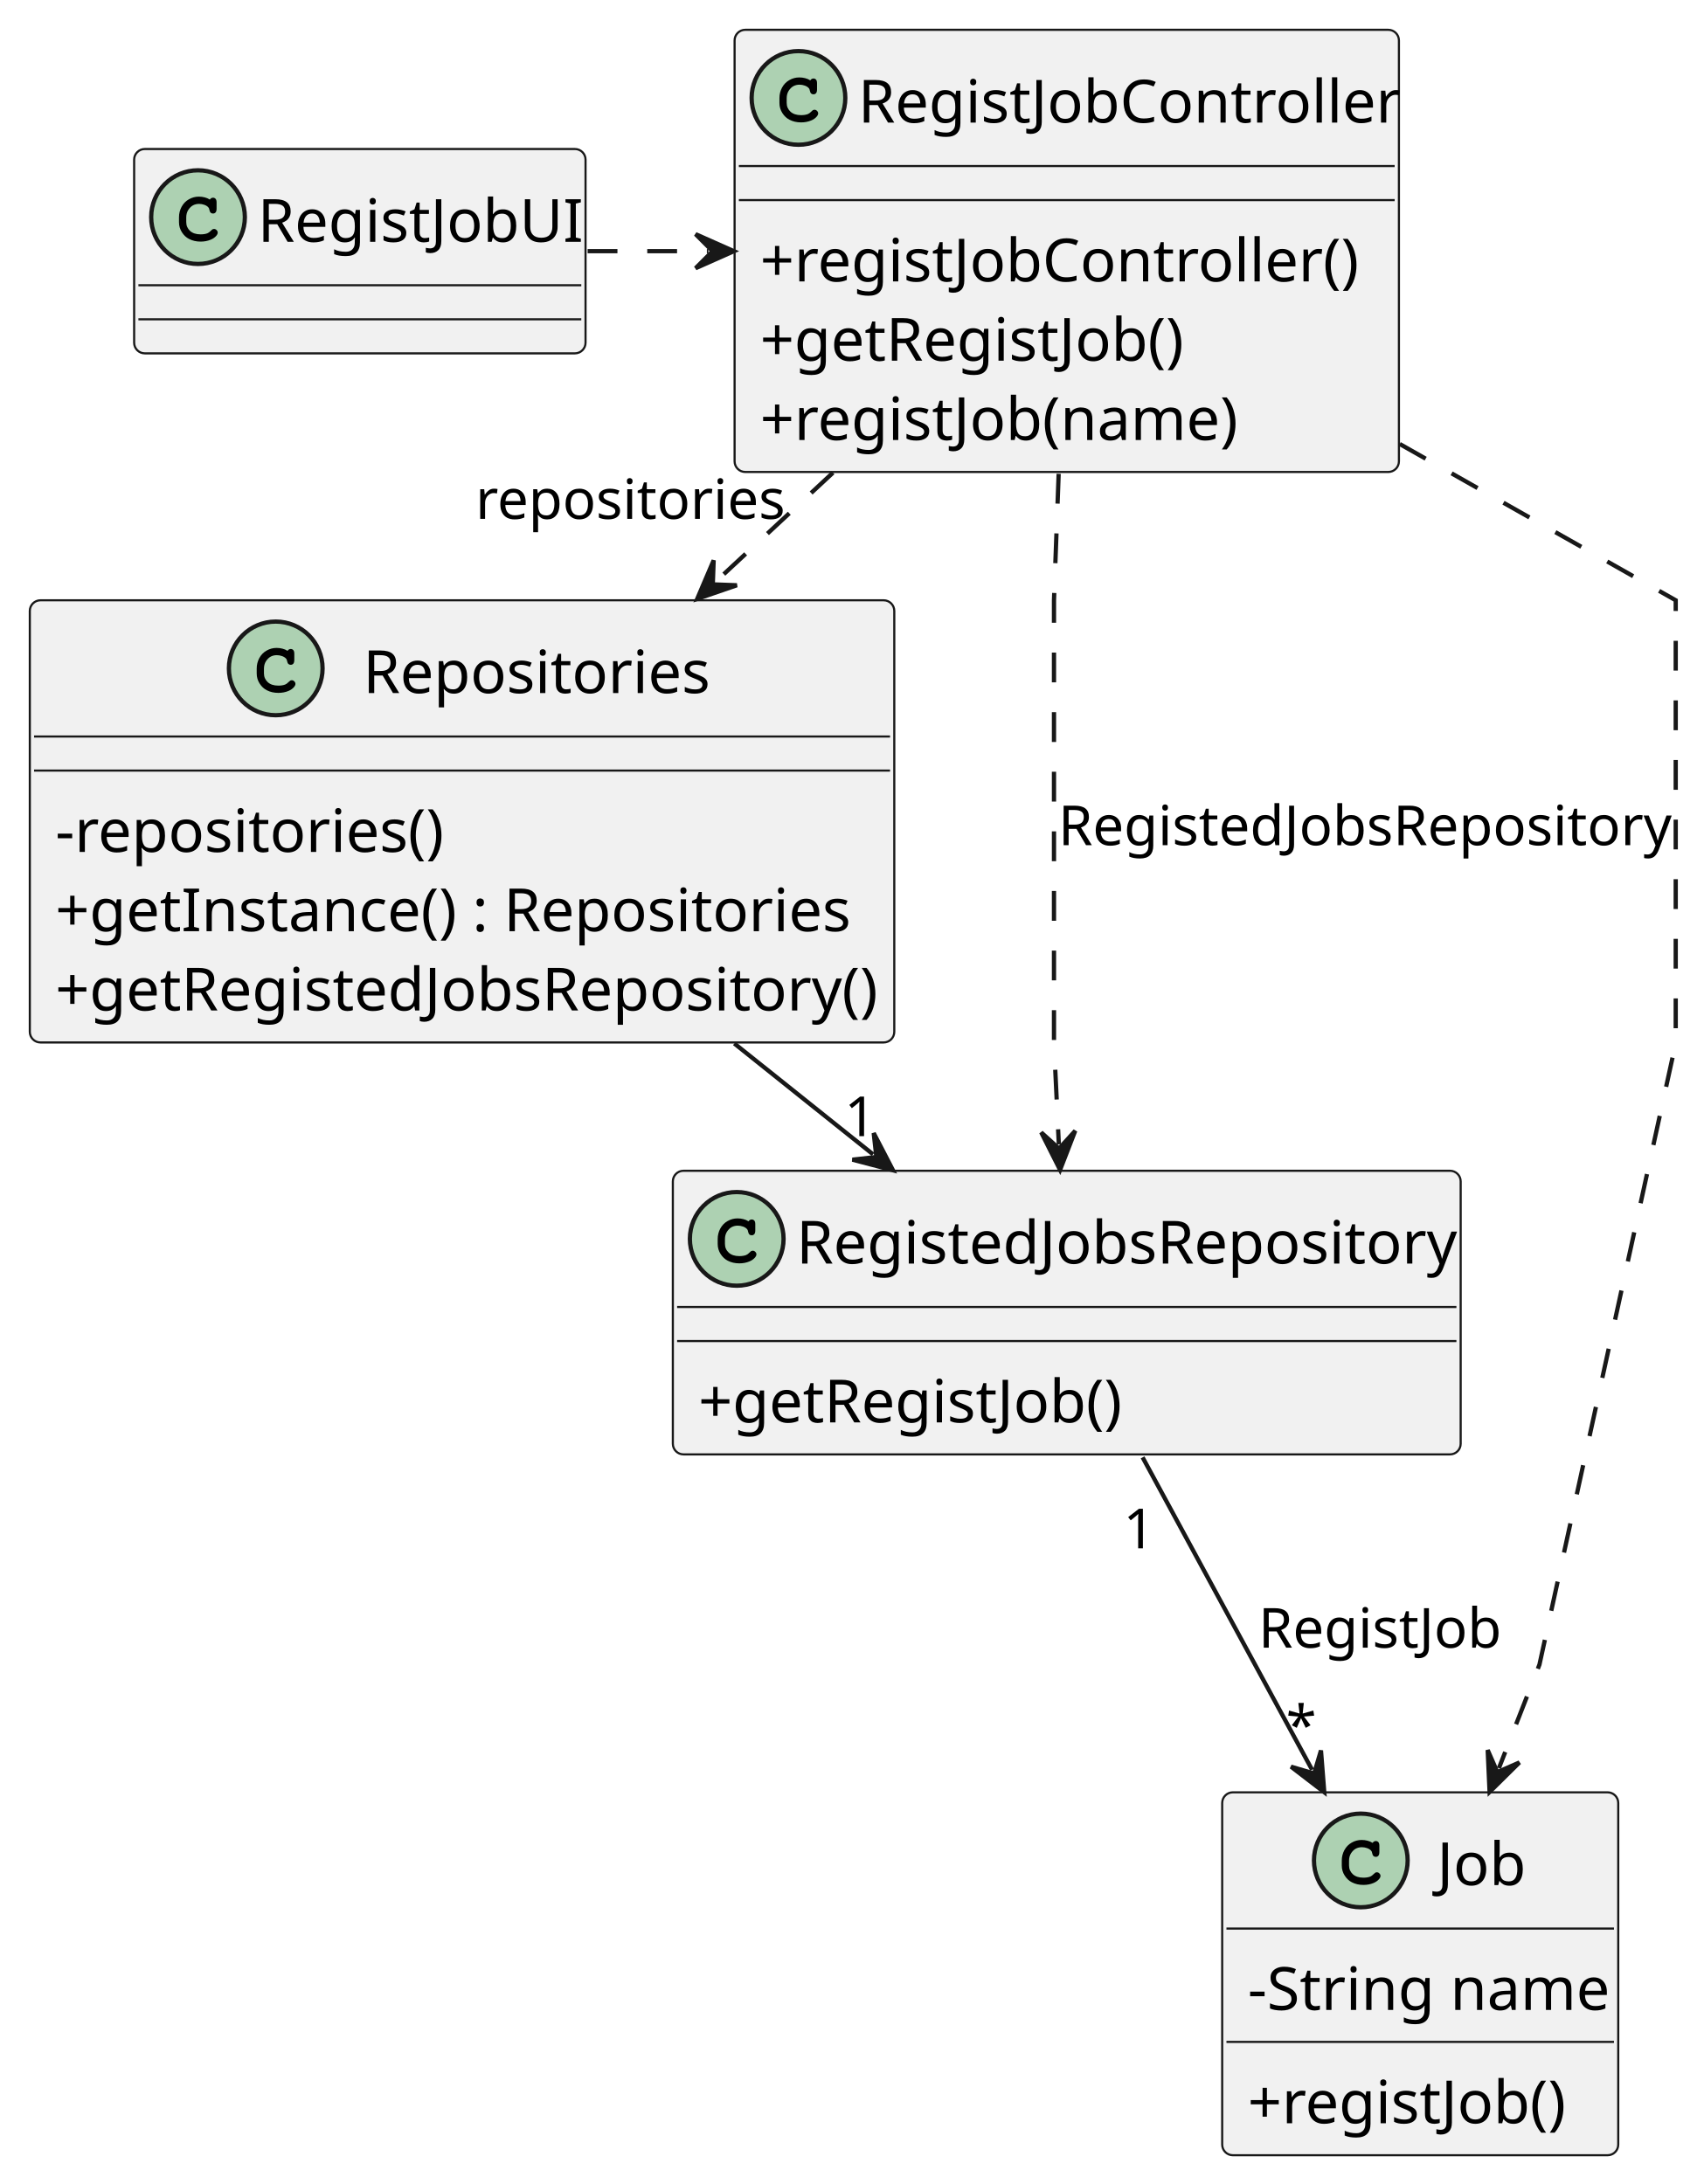
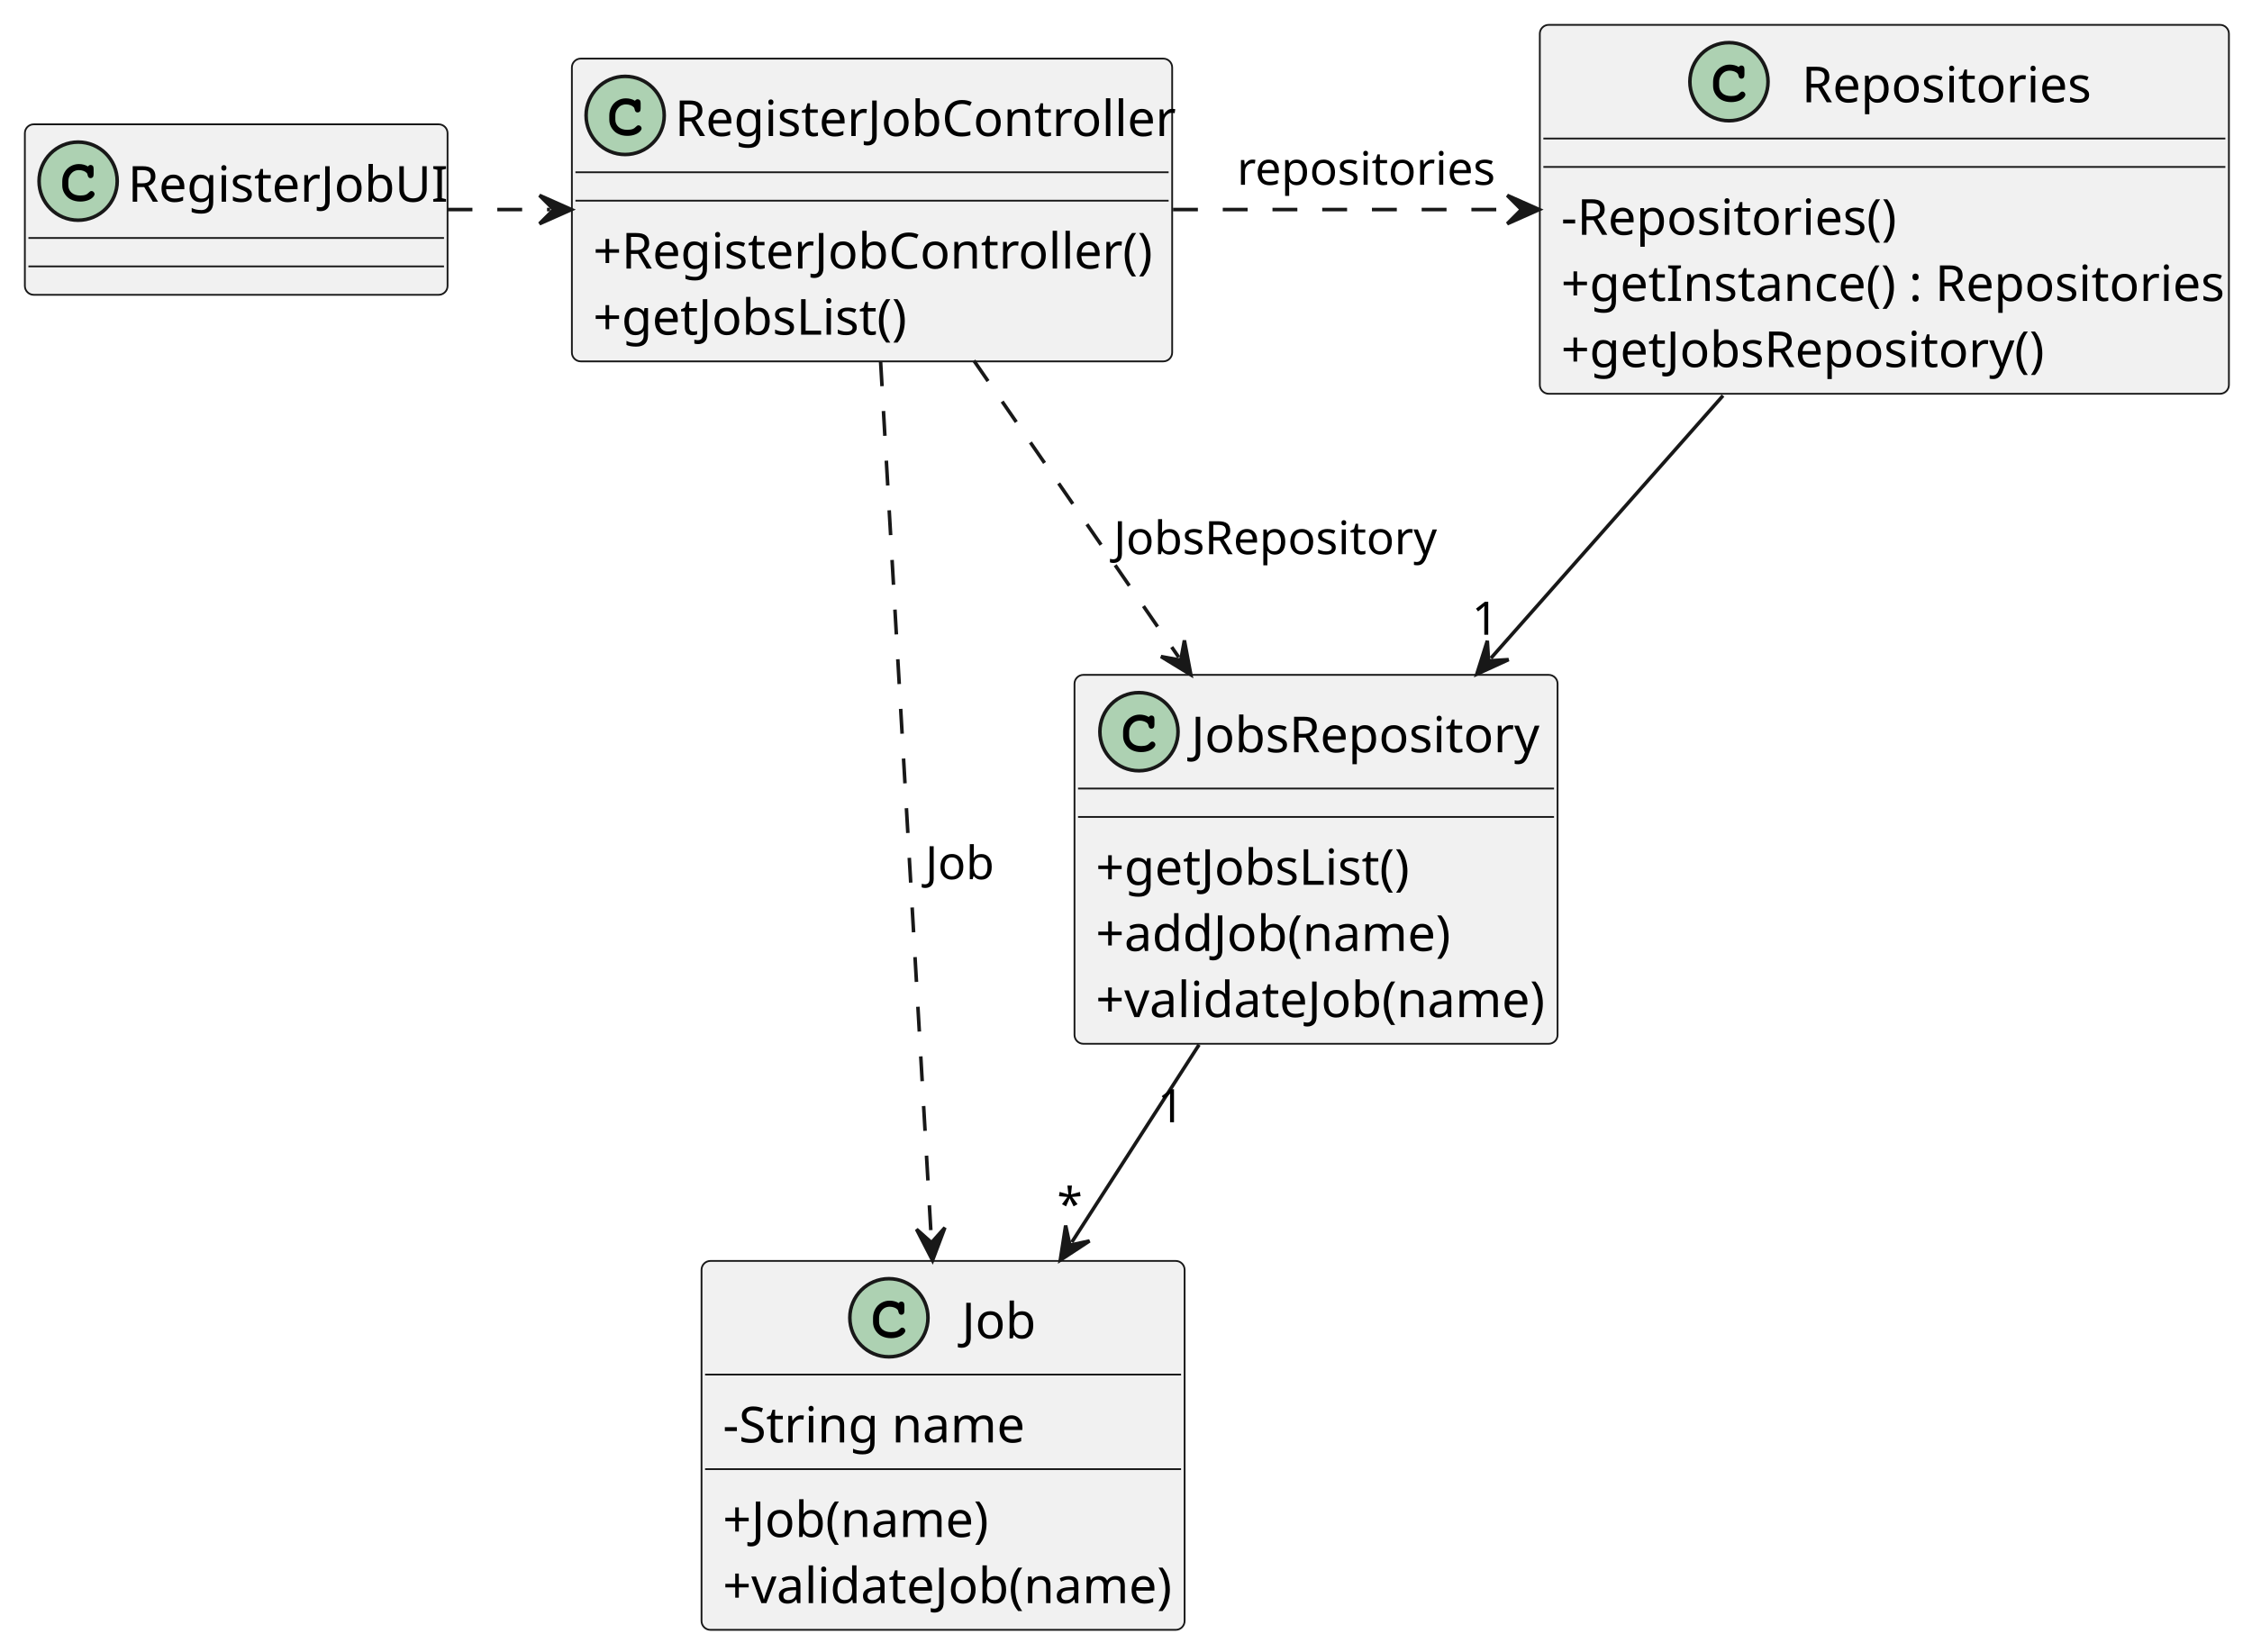
- <svg xmlns="http://www.w3.org/2000/svg" contentStyleType="text/css" height="513px" preserveAspectRatio="none" style="width:400px;height:513px;background:#FFFFFF;" version="1.1" viewBox="0 0 400 513" width="400px" zoomAndPan="magnify">
+ <svg xmlns="http://www.w3.org/2000/svg" contentStyleType="text/css" height="465px" preserveAspectRatio="none" style="width:634px;height:465px;background:#FFFFFF;" version="1.1" viewBox="0 0 634 465" width="634px" zoomAndPan="magnify">
  <defs />
  <g>
+     <g id="elem_RegisterJobUI">
+       <rect codeLine="7" fill="#F1F1F1" height="48" id="RegisterJobUI" rx="2.5" ry="2.5" style="stroke:#181818;stroke-width:0.5;" width="119" x="7" y="35" />
+       <ellipse cx="22" cy="51" fill="#ADD1B2" rx="11" ry="11" style="stroke:#181818;stroke-width:1.0;" />
+       <path d="M24.766,46.875 Q24.922,46.656 25.109,46.547 Q25.297,46.438 25.516,46.438 Q25.891,46.438 26.125,46.703 Q26.359,46.953 26.359,47.562 L26.359,49.016 Q26.359,49.625 26.125,49.891 Q25.891,50.156 25.516,50.156 Q25.172,50.156 24.969,49.953 Q24.766,49.766 24.656,49.25 Q24.609,48.891 24.422,48.703 Q24.094,48.328 23.484,48.109 Q22.875,47.891 22.25,47.891 Q21.484,47.891 20.844,48.219 Q20.219,48.547 19.719,49.297 Q19.234,50.047 19.234,51.078 L19.234,52.172 Q19.234,53.406 20.125,54.234 Q21.016,55.047 22.609,55.047 Q23.547,55.047 24.203,54.797 Q24.594,54.641 25.016,54.203 Q25.281,53.938 25.422,53.859 Q25.578,53.781 25.781,53.781 Q26.109,53.781 26.359,54.047 Q26.625,54.297 26.625,54.641 Q26.625,54.984 26.281,55.391 Q25.781,55.969 24.984,56.297 Q23.906,56.75 22.609,56.75 Q21.094,56.75 19.891,56.125 Q18.906,55.625 18.219,54.562 Q17.531,53.484 17.531,52.203 L17.531,51.047 Q17.531,49.719 18.141,48.578 Q18.766,47.422 19.859,46.812 Q20.953,46.188 22.188,46.188 Q22.922,46.188 23.562,46.359 Q24.219,46.516 24.766,46.875 Z " fill="#000000" />
+       <text fill="#000000" font-family="sans-serif" font-size="14" lengthAdjust="spacing" textLength="87" x="36" y="56.797">RegisterJobUI</text>
+       <line style="stroke:#181818;stroke-width:0.5;" x1="8" x2="125" y1="67" y2="67" />
+       <line style="stroke:#181818;stroke-width:0.5;" x1="8" x2="125" y1="75" y2="75" />
+     </g>
+     <g id="elem_RegisterJobController">
+       <rect codeLine="10" fill="#F1F1F1" height="85.242" id="RegisterJobController" rx="2.5" ry="2.5" style="stroke:#181818;stroke-width:0.5;" width="169" x="161" y="16.5" />
+       <ellipse cx="176" cy="32.5" fill="#ADD1B2" rx="11" ry="11" style="stroke:#181818;stroke-width:1.0;" />
+       <path d="M178.766,28.375 Q178.922,28.156 179.109,28.047 Q179.297,27.938 179.516,27.938 Q179.891,27.938 180.125,28.203 Q180.359,28.453 180.359,29.062 L180.359,30.516 Q180.359,31.125 180.125,31.391 Q179.891,31.656 179.516,31.656 Q179.172,31.656 178.969,31.453 Q178.766,31.266 178.656,30.75 Q178.609,30.391 178.422,30.203 Q178.094,29.828 177.484,29.609 Q176.875,29.391 176.25,29.391 Q175.484,29.391 174.844,29.719 Q174.219,30.047 173.719,30.797 Q173.234,31.547 173.234,32.578 L173.234,33.672 Q173.234,34.906 174.125,35.734 Q175.016,36.547 176.609,36.547 Q177.547,36.547 178.203,36.297 Q178.594,36.141 179.016,35.703 Q179.281,35.438 179.422,35.359 Q179.578,35.281 179.781,35.281 Q180.109,35.281 180.359,35.547 Q180.625,35.797 180.625,36.141 Q180.625,36.484 180.281,36.891 Q179.781,37.469 178.984,37.797 Q177.906,38.25 176.609,38.25 Q175.094,38.25 173.891,37.625 Q172.906,37.125 172.219,36.062 Q171.531,34.984 171.531,33.703 L171.531,32.547 Q171.531,31.219 172.141,30.078 Q172.766,28.922 173.859,28.312 Q174.953,27.688 176.188,27.688 Q176.922,27.688 177.562,27.859 Q178.219,28.016 178.766,28.375 Z " fill="#000000" />
+       <text fill="#000000" font-family="sans-serif" font-size="14" lengthAdjust="spacing" textLength="137" x="190" y="38.297">RegisterJobController</text>
+       <line style="stroke:#181818;stroke-width:0.5;" x1="162" x2="329" y1="48.5" y2="48.5" />
+       <line style="stroke:#181818;stroke-width:0.5;" x1="162" x2="329" y1="56.5" y2="56.5" />
+       <text fill="#000000" font-family="sans-serif" font-size="14" lengthAdjust="spacing" textLength="155" x="167" y="75.607">+RegisterJobController()</text>
+       <text fill="#000000" font-family="sans-serif" font-size="14" lengthAdjust="spacing" textLength="89" x="167" y="94.228">+getJobsList()</text>
+     </g>
    <g id="elem_Job">
-       <rect codeLine="6" fill="#F1F1F1" height="85.242" id="Job" rx="2.5" ry="2.5" style="stroke:#181818;stroke-width:0.5;" width="93" x="287" y="421" />
-       <ellipse cx="319.55" cy="437" fill="#ADD1B2" rx="11" ry="11" style="stroke:#181818;stroke-width:1.0;" />
-       <path d="M322.316,432.875 Q322.472,432.656 322.659,432.547 Q322.847,432.438 323.066,432.438 Q323.441,432.438 323.675,432.703 Q323.909,432.953 323.909,433.562 L323.909,435.016 Q323.909,435.625 323.675,435.891 Q323.441,436.156 323.066,436.156 Q322.722,436.156 322.519,435.953 Q322.316,435.766 322.206,435.25 Q322.159,434.891 321.972,434.703 Q321.644,434.328 321.034,434.109 Q320.425,433.891 319.8,433.891 Q319.034,433.891 318.394,434.219 Q317.769,434.547 317.269,435.297 Q316.784,436.047 316.784,437.078 L316.784,438.172 Q316.784,439.406 317.675,440.234 Q318.566,441.047 320.159,441.047 Q321.097,441.047 321.753,440.797 Q322.144,440.641 322.566,440.203 Q322.831,439.938 322.972,439.859 Q323.128,439.781 323.331,439.781 Q323.659,439.781 323.909,440.047 Q324.175,440.297 324.175,440.641 Q324.175,440.984 323.831,441.391 Q323.331,441.969 322.534,442.297 Q321.456,442.75 320.159,442.75 Q318.644,442.75 317.441,442.125 Q316.456,441.625 315.769,440.562 Q315.081,439.484 315.081,438.203 L315.081,437.047 Q315.081,435.719 315.691,434.578 Q316.316,433.422 317.409,432.812 Q318.503,432.188 319.738,432.188 Q320.472,432.188 321.113,432.359 Q321.769,432.516 322.316,432.875 Z " fill="#000000" />
-       <text fill="#000000" font-family="sans-serif" font-size="14" lengthAdjust="spacing" textLength="22" x="337.45" y="442.797">Job</text>
-       <line style="stroke:#181818;stroke-width:0.5;" x1="288" x2="379" y1="453" y2="453" />
-       <text fill="#000000" font-family="sans-serif" font-size="14" lengthAdjust="spacing" textLength="81" x="293" y="472.107">-String name</text>
-       <line style="stroke:#181818;stroke-width:0.5;" x1="288" x2="379" y1="479.621" y2="479.621" />
-       <text fill="#000000" font-family="sans-serif" font-size="14" lengthAdjust="spacing" textLength="75" x="293" y="498.728">+registJob()</text>
+       <rect codeLine="15" fill="#F1F1F1" height="103.863" id="Job" rx="2.5" ry="2.5" style="stroke:#181818;stroke-width:0.5;" width="136" x="197.5" y="355" />
+       <ellipse cx="250.25" cy="371" fill="#ADD1B2" rx="11" ry="11" style="stroke:#181818;stroke-width:1.0;" />
+       <path d="M253.016,366.875 Q253.172,366.656 253.359,366.547 Q253.547,366.438 253.766,366.438 Q254.141,366.438 254.375,366.703 Q254.609,366.953 254.609,367.562 L254.609,369.016 Q254.609,369.625 254.375,369.891 Q254.141,370.156 253.766,370.156 Q253.422,370.156 253.219,369.953 Q253.016,369.766 252.906,369.25 Q252.859,368.891 252.672,368.703 Q252.344,368.328 251.734,368.109 Q251.125,367.891 250.5,367.891 Q249.734,367.891 249.094,368.219 Q248.469,368.547 247.969,369.297 Q247.484,370.047 247.484,371.078 L247.484,372.172 Q247.484,373.406 248.375,374.234 Q249.266,375.047 250.859,375.047 Q251.797,375.047 252.453,374.797 Q252.844,374.641 253.266,374.203 Q253.531,373.938 253.672,373.859 Q253.828,373.781 254.031,373.781 Q254.359,373.781 254.609,374.047 Q254.875,374.297 254.875,374.641 Q254.875,374.984 254.531,375.391 Q254.031,375.969 253.234,376.297 Q252.156,376.75 250.859,376.75 Q249.344,376.75 248.141,376.125 Q247.156,375.625 246.469,374.562 Q245.781,373.484 245.781,372.203 L245.781,371.047 Q245.781,369.719 246.391,368.578 Q247.016,367.422 248.109,366.812 Q249.203,366.188 250.438,366.188 Q251.172,366.188 251.812,366.359 Q252.469,366.516 253.016,366.875 Z " fill="#000000" />
+       <text fill="#000000" font-family="sans-serif" font-size="14" lengthAdjust="spacing" textLength="22" x="270.75" y="376.797">Job</text>
+       <line style="stroke:#181818;stroke-width:0.5;" x1="198.5" x2="332.5" y1="387" y2="387" />
+       <text fill="#000000" font-family="sans-serif" font-size="14" lengthAdjust="spacing" textLength="81" x="203.5" y="406.107">-String name</text>
+       <line style="stroke:#181818;stroke-width:0.5;" x1="198.5" x2="332.5" y1="413.621" y2="413.621" />
+       <text fill="#000000" font-family="sans-serif" font-size="14" lengthAdjust="spacing" textLength="75" x="203.5" y="432.728">+Job(name)</text>
+       <text fill="#000000" font-family="sans-serif" font-size="14" lengthAdjust="spacing" textLength="124" x="203.5" y="451.35">+validateJob(name)</text>
    </g>
-     <g id="elem_RegistedJobsRepository">
-       <rect codeLine="11" fill="#F1F1F1" height="66.621" id="RegistedJobsRepository" rx="2.5" ry="2.5" style="stroke:#181818;stroke-width:0.5;" width="185" x="158" y="275" />
-       <ellipse cx="173" cy="291" fill="#ADD1B2" rx="11" ry="11" style="stroke:#181818;stroke-width:1.0;" />
-       <path d="M175.766,286.875 Q175.922,286.656 176.109,286.547 Q176.297,286.438 176.516,286.438 Q176.891,286.438 177.125,286.703 Q177.359,286.953 177.359,287.562 L177.359,289.016 Q177.359,289.625 177.125,289.891 Q176.891,290.156 176.516,290.156 Q176.172,290.156 175.969,289.953 Q175.766,289.766 175.656,289.25 Q175.609,288.891 175.422,288.703 Q175.094,288.328 174.484,288.109 Q173.875,287.891 173.25,287.891 Q172.484,287.891 171.844,288.219 Q171.219,288.547 170.719,289.297 Q170.234,290.047 170.234,291.078 L170.234,292.172 Q170.234,293.406 171.125,294.234 Q172.016,295.047 173.609,295.047 Q174.547,295.047 175.203,294.797 Q175.594,294.641 176.016,294.203 Q176.281,293.938 176.422,293.859 Q176.578,293.781 176.781,293.781 Q177.109,293.781 177.359,294.047 Q177.625,294.297 177.625,294.641 Q177.625,294.984 177.281,295.391 Q176.781,295.969 175.984,296.297 Q174.906,296.75 173.609,296.75 Q172.094,296.75 170.891,296.125 Q169.906,295.625 169.219,294.562 Q168.531,293.484 168.531,292.203 L168.531,291.047 Q168.531,289.719 169.141,288.578 Q169.766,287.422 170.859,286.812 Q171.953,286.188 173.188,286.188 Q173.922,286.188 174.562,286.359 Q175.219,286.516 175.766,286.875 Z " fill="#000000" />
-       <text fill="#000000" font-family="sans-serif" font-size="14" lengthAdjust="spacing" textLength="153" x="187" y="296.797">RegistedJobsRepository</text>
-       <line style="stroke:#181818;stroke-width:0.5;" x1="159" x2="342" y1="307" y2="307" />
-       <line style="stroke:#181818;stroke-width:0.5;" x1="159" x2="342" y1="315" y2="315" />
-       <text fill="#000000" font-family="sans-serif" font-size="14" lengthAdjust="spacing" textLength="100" x="164" y="334.107">+getRegistJob()</text>
+     <g id="elem_JobsRepository">
+       <rect codeLine="21" fill="#F1F1F1" height="103.863" id="JobsRepository" rx="2.5" ry="2.5" style="stroke:#181818;stroke-width:0.5;" width="136" x="302.5" y="190" />
+       <ellipse cx="320.65" cy="206" fill="#ADD1B2" rx="11" ry="11" style="stroke:#181818;stroke-width:1.0;" />
+       <path d="M323.416,201.875 Q323.572,201.656 323.759,201.547 Q323.947,201.438 324.166,201.438 Q324.541,201.438 324.775,201.703 Q325.009,201.953 325.009,202.562 L325.009,204.016 Q325.009,204.625 324.775,204.891 Q324.541,205.156 324.166,205.156 Q323.822,205.156 323.619,204.953 Q323.416,204.766 323.306,204.25 Q323.259,203.891 323.072,203.703 Q322.744,203.328 322.134,203.109 Q321.525,202.891 320.9,202.891 Q320.134,202.891 319.494,203.219 Q318.869,203.547 318.369,204.297 Q317.884,205.047 317.884,206.078 L317.884,207.172 Q317.884,208.406 318.775,209.234 Q319.666,210.047 321.259,210.047 Q322.197,210.047 322.853,209.797 Q323.244,209.641 323.666,209.203 Q323.931,208.938 324.072,208.859 Q324.228,208.781 324.431,208.781 Q324.759,208.781 325.009,209.047 Q325.275,209.297 325.275,209.641 Q325.275,209.984 324.931,210.391 Q324.431,210.969 323.634,211.297 Q322.556,211.75 321.259,211.75 Q319.744,211.75 318.541,211.125 Q317.556,210.625 316.869,209.562 Q316.181,208.484 316.181,207.203 L316.181,206.047 Q316.181,204.719 316.791,203.578 Q317.416,202.422 318.509,201.812 Q319.603,201.188 320.837,201.188 Q321.572,201.188 322.212,201.359 Q322.869,201.516 323.416,201.875 Z " fill="#000000" />
+       <text fill="#000000" font-family="sans-serif" font-size="14" lengthAdjust="spacing" textLength="97" x="335.35" y="211.797">JobsRepository</text>
+       <line style="stroke:#181818;stroke-width:0.5;" x1="303.5" x2="437.5" y1="222" y2="222" />
+       <line style="stroke:#181818;stroke-width:0.5;" x1="303.5" x2="437.5" y1="230" y2="230" />
+       <text fill="#000000" font-family="sans-serif" font-size="14" lengthAdjust="spacing" textLength="89" x="308.5" y="249.107">+getJobsList()</text>
+       <text fill="#000000" font-family="sans-serif" font-size="14" lengthAdjust="spacing" textLength="99" x="308.5" y="267.728">+addJob(name)</text>
+       <text fill="#000000" font-family="sans-serif" font-size="14" lengthAdjust="spacing" textLength="124" x="308.5" y="286.35">+validateJob(name)</text>
    </g>
    <g id="elem_Repositories">
-       <rect codeLine="15" fill="#F1F1F1" height="103.863" id="Repositories" rx="2.5" ry="2.5" style="stroke:#181818;stroke-width:0.5;" width="203" x="7" y="141" />
-       <ellipse cx="64.75" cy="157" fill="#ADD1B2" rx="11" ry="11" style="stroke:#181818;stroke-width:1.0;" />
-       <path d="M67.516,152.875 Q67.672,152.656 67.859,152.547 Q68.047,152.438 68.266,152.438 Q68.641,152.438 68.875,152.703 Q69.109,152.953 69.109,153.562 L69.109,155.016 Q69.109,155.625 68.875,155.891 Q68.641,156.156 68.266,156.156 Q67.922,156.156 67.719,155.953 Q67.516,155.766 67.406,155.25 Q67.359,154.891 67.172,154.703 Q66.844,154.328 66.234,154.109 Q65.625,153.891 65,153.891 Q64.234,153.891 63.594,154.219 Q62.969,154.547 62.469,155.297 Q61.984,156.047 61.984,157.078 L61.984,158.172 Q61.984,159.406 62.875,160.234 Q63.766,161.047 65.359,161.047 Q66.297,161.047 66.953,160.797 Q67.344,160.641 67.766,160.203 Q68.031,159.938 68.172,159.859 Q68.328,159.781 68.531,159.781 Q68.859,159.781 69.109,160.047 Q69.375,160.297 69.375,160.641 Q69.375,160.984 69.031,161.391 Q68.531,161.969 67.734,162.297 Q66.656,162.75 65.359,162.75 Q63.844,162.75 62.641,162.125 Q61.656,161.625 60.969,160.562 Q60.281,159.484 60.281,158.203 L60.281,157.047 Q60.281,155.719 60.891,154.578 Q61.516,153.422 62.609,152.812 Q63.703,152.188 64.938,152.188 Q65.672,152.188 66.312,152.359 Q66.969,152.516 67.516,152.875 Z " fill="#000000" />
-       <text fill="#000000" font-family="sans-serif" font-size="14" lengthAdjust="spacing" textLength="79" x="85.25" y="162.797">Repositories</text>
-       <line style="stroke:#181818;stroke-width:0.5;" x1="8" x2="209" y1="173" y2="173" />
-       <line style="stroke:#181818;stroke-width:0.5;" x1="8" x2="209" y1="181" y2="181" />
-       <text fill="#000000" font-family="sans-serif" font-size="14" lengthAdjust="spacing" textLength="89" x="13" y="200.107">-repositories()</text>
-       <text fill="#000000" font-family="sans-serif" font-size="14" lengthAdjust="spacing" textLength="182" x="13" y="218.728">+getInstance() : Repositories</text>
-       <text fill="#000000" font-family="sans-serif" font-size="14" lengthAdjust="spacing" textLength="191" x="13" y="237.35">+getRegistedJobsRepository()</text>
+       <rect codeLine="27" fill="#F1F1F1" height="103.863" id="Repositories" rx="2.5" ry="2.5" style="stroke:#181818;stroke-width:0.5;" width="194" x="433.5" y="7" />
+       <ellipse cx="486.75" cy="23" fill="#ADD1B2" rx="11" ry="11" style="stroke:#181818;stroke-width:1.0;" />
+       <path d="M489.516,18.875 Q489.672,18.656 489.859,18.547 Q490.047,18.438 490.266,18.438 Q490.641,18.438 490.875,18.703 Q491.109,18.953 491.109,19.562 L491.109,21.016 Q491.109,21.625 490.875,21.891 Q490.641,22.156 490.266,22.156 Q489.922,22.156 489.719,21.953 Q489.516,21.766 489.406,21.25 Q489.359,20.891 489.172,20.703 Q488.844,20.328 488.234,20.109 Q487.625,19.891 487,19.891 Q486.234,19.891 485.594,20.219 Q484.969,20.547 484.469,21.297 Q483.984,22.047 483.984,23.078 L483.984,24.172 Q483.984,25.406 484.875,26.234 Q485.766,27.047 487.359,27.047 Q488.297,27.047 488.953,26.797 Q489.344,26.641 489.766,26.203 Q490.031,25.938 490.172,25.859 Q490.328,25.781 490.531,25.781 Q490.859,25.781 491.109,26.047 Q491.375,26.297 491.375,26.641 Q491.375,26.984 491.031,27.391 Q490.531,27.969 489.734,28.297 Q488.656,28.75 487.359,28.75 Q485.844,28.75 484.641,28.125 Q483.656,27.625 482.969,26.562 Q482.281,25.484 482.281,24.203 L482.281,23.047 Q482.281,21.719 482.891,20.578 Q483.516,19.422 484.609,18.812 Q485.703,18.188 486.938,18.188 Q487.672,18.188 488.312,18.359 Q488.969,18.516 489.516,18.875 Z " fill="#000000" />
+       <text fill="#000000" font-family="sans-serif" font-size="14" lengthAdjust="spacing" textLength="79" x="507.25" y="28.797">Repositories</text>
+       <line style="stroke:#181818;stroke-width:0.5;" x1="434.5" x2="626.5" y1="39" y2="39" />
+       <line style="stroke:#181818;stroke-width:0.5;" x1="434.5" x2="626.5" y1="47" y2="47" />
+       <text fill="#000000" font-family="sans-serif" font-size="14" lengthAdjust="spacing" textLength="94" x="439.5" y="66.107">-Repositories()</text>
+       <text fill="#000000" font-family="sans-serif" font-size="14" lengthAdjust="spacing" textLength="182" x="439.5" y="84.728">+getInstance() : Repositories</text>
+       <text fill="#000000" font-family="sans-serif" font-size="14" lengthAdjust="spacing" textLength="135" x="439.5" y="103.35">+getJobsRepository()</text>
    </g>
-     <g id="elem_RegistJobController">
-       <rect codeLine="21" fill="#F1F1F1" height="103.863" id="RegistJobController" rx="2.5" ry="2.5" style="stroke:#181818;stroke-width:0.5;" width="156" x="172.5" y="7" />
-       <ellipse cx="187.5" cy="23" fill="#ADD1B2" rx="11" ry="11" style="stroke:#181818;stroke-width:1.0;" />
-       <path d="M190.266,18.875 Q190.422,18.656 190.609,18.547 Q190.797,18.438 191.016,18.438 Q191.391,18.438 191.625,18.703 Q191.859,18.953 191.859,19.562 L191.859,21.016 Q191.859,21.625 191.625,21.891 Q191.391,22.156 191.016,22.156 Q190.672,22.156 190.469,21.953 Q190.266,21.766 190.156,21.25 Q190.109,20.891 189.922,20.703 Q189.594,20.328 188.984,20.109 Q188.375,19.891 187.75,19.891 Q186.984,19.891 186.344,20.219 Q185.719,20.547 185.219,21.297 Q184.734,22.047 184.734,23.078 L184.734,24.172 Q184.734,25.406 185.625,26.234 Q186.516,27.047 188.109,27.047 Q189.047,27.047 189.703,26.797 Q190.094,26.641 190.516,26.203 Q190.781,25.938 190.922,25.859 Q191.078,25.781 191.281,25.781 Q191.609,25.781 191.859,26.047 Q192.125,26.297 192.125,26.641 Q192.125,26.984 191.781,27.391 Q191.281,27.969 190.484,28.297 Q189.406,28.75 188.109,28.75 Q186.594,28.75 185.391,28.125 Q184.406,27.625 183.719,26.562 Q183.031,25.484 183.031,24.203 L183.031,23.047 Q183.031,21.719 183.641,20.578 Q184.266,19.422 185.359,18.812 Q186.453,18.188 187.688,18.188 Q188.422,18.188 189.062,18.359 Q189.719,18.516 190.266,18.875 Z " fill="#000000" />
-       <text fill="#000000" font-family="sans-serif" font-size="14" lengthAdjust="spacing" textLength="124" x="201.5" y="28.797">RegistJobController</text>
-       <line style="stroke:#181818;stroke-width:0.5;" x1="173.5" x2="327.5" y1="39" y2="39" />
-       <line style="stroke:#181818;stroke-width:0.5;" x1="173.5" x2="327.5" y1="47" y2="47" />
-       <text fill="#000000" font-family="sans-serif" font-size="14" lengthAdjust="spacing" textLength="137" x="178.5" y="66.107">+registJobController()</text>
-       <text fill="#000000" font-family="sans-serif" font-size="14" lengthAdjust="spacing" textLength="100" x="178.5" y="84.728">+getRegistJob()</text>
-       <text fill="#000000" font-family="sans-serif" font-size="14" lengthAdjust="spacing" textLength="110" x="178.5" y="103.35">+registJob(name)</text>
+     <g id="link_RegisterJobUI_RegisterJobController">
+       <path codeLine="33" d="M126,59 C126.11,59 126.17,59 126.17,59 C126.17,59 138.52,59 154.88,59 " fill="none" id="RegisterJobUI-to-RegisterJobController" style="stroke:#181818;stroke-width:1.0;stroke-dasharray:7.0,7.0;" />
+       <polygon fill="#181818" points="160.88,59,151.88,55,155.88,59,151.88,63,160.88,59" style="stroke:#181818;stroke-width:1.0;" />
    </g>
-     <g id="elem_RegistJobUI">
-       <rect codeLine="27" fill="#F1F1F1" height="48" id="RegistJobUI" rx="2.5" ry="2.5" style="stroke:#181818;stroke-width:0.5;" width="106" x="31.5" y="35" />
-       <ellipse cx="46.5" cy="51" fill="#ADD1B2" rx="11" ry="11" style="stroke:#181818;stroke-width:1.0;" />
-       <path d="M49.266,46.875 Q49.422,46.656 49.609,46.547 Q49.797,46.438 50.016,46.438 Q50.391,46.438 50.625,46.703 Q50.859,46.953 50.859,47.562 L50.859,49.016 Q50.859,49.625 50.625,49.891 Q50.391,50.156 50.016,50.156 Q49.672,50.156 49.469,49.953 Q49.266,49.766 49.156,49.25 Q49.109,48.891 48.922,48.703 Q48.594,48.328 47.984,48.109 Q47.375,47.891 46.75,47.891 Q45.984,47.891 45.344,48.219 Q44.719,48.547 44.219,49.297 Q43.734,50.047 43.734,51.078 L43.734,52.172 Q43.734,53.406 44.625,54.234 Q45.516,55.047 47.109,55.047 Q48.047,55.047 48.703,54.797 Q49.094,54.641 49.516,54.203 Q49.781,53.938 49.922,53.859 Q50.078,53.781 50.281,53.781 Q50.609,53.781 50.859,54.047 Q51.125,54.297 51.125,54.641 Q51.125,54.984 50.781,55.391 Q50.281,55.969 49.484,56.297 Q48.406,56.75 47.109,56.75 Q45.594,56.75 44.391,56.125 Q43.406,55.625 42.719,54.562 Q42.031,53.484 42.031,52.203 L42.031,51.047 Q42.031,49.719 42.641,48.578 Q43.266,47.422 44.359,46.812 Q45.453,46.188 46.688,46.188 Q47.422,46.188 48.062,46.359 Q48.719,46.516 49.266,46.875 Z " fill="#000000" />
-       <text fill="#000000" font-family="sans-serif" font-size="14" lengthAdjust="spacing" textLength="74" x="60.5" y="56.797">RegistJobUI</text>
-       <line style="stroke:#181818;stroke-width:0.5;" x1="32.5" x2="136.5" y1="67" y2="67" />
-       <line style="stroke:#181818;stroke-width:0.5;" x1="32.5" x2="136.5" y1="75" y2="75" />
+     <g id="link_RegisterJobController_Repositories">
+       <path codeLine="35" d="M330.24,59 C362.64,59 393.85,59 427.33,59 " fill="none" id="RegisterJobController-to-Repositories" style="stroke:#181818;stroke-width:1.0;stroke-dasharray:7.0,7.0;" />
+       <polygon fill="#181818" points="433.33,59,424.33,55,428.33,59,424.33,63,433.33,59" style="stroke:#181818;stroke-width:1.0;" />
+       <text fill="#000000" font-family="sans-serif" font-size="13" lengthAdjust="spacing" textLength="67" x="348.25" y="52.028">repositories</text>
    </g>
-     <g id="link_RegistJobUI_RegistJobController">
-       <path codeLine="30" d="M137.99,59 C139.17,59 139.83,59 139.83,59 C139.83,59 151.1,59 166.34,59 " fill="none" id="RegistJobUI-to-RegistJobController" style="stroke:#181818;stroke-width:1.0;stroke-dasharray:7.0,7.0;" />
-       <polygon fill="#181818" points="172.34,59,163.34,55,167.34,59,163.34,63,172.34,59" style="stroke:#181818;stroke-width:1.0;" />
+     <g id="link_Repositories_JobsRepository">
+       <path codeLine="37" d="M485.08,111.38 C463.37,135.94 441.423,160.764 419.733,185.304 " fill="none" id="Repositories-to-JobsRepository" style="stroke:#181818;stroke-width:1.0;" />
+       <polygon fill="#181818" points="415.76,189.8,424.717,185.706,419.071,186.054,418.723,180.407,415.76,189.8" style="stroke:#181818;stroke-width:1.0;" />
+       <text fill="#000000" font-family="sans-serif" font-size="13" lengthAdjust="spacing" textLength="7" x="414.372" y="178.701">1</text>
    </g>
-     <g id="link_RegistJobController_Repositories">
-       <path codeLine="32" d="M195.6,111.03 C185.14,120.76 178.583,126.843 168.113,136.583 " fill="none" id="RegistJobController-to-Repositories" style="stroke:#181818;stroke-width:1.0;stroke-dasharray:7.0,7.0;" />
-       <polygon fill="#181818" points="163.72,140.67,173.034,137.469,167.381,137.264,167.585,131.611,163.72,140.67" style="stroke:#181818;stroke-width:1.0;" />
-       <text fill="#000000" font-family="sans-serif" font-size="13" lengthAdjust="spacing" textLength="67" x="111.66" y="121.878">repositories</text>
+     <g id="link_RegisterJobController_Job">
+       <path codeLine="39" d="M247.91,101.74 C251.59,165.27 258.224,280.12 262.194,348.85 " fill="none" id="RegisterJobController-to-Job" style="stroke:#181818;stroke-width:1.0;stroke-dasharray:7.0,7.0;" />
+       <polygon fill="#181818" points="262.54,354.84,266.014,345.624,262.252,349.848,258.028,346.086,262.54,354.84" style="stroke:#181818;stroke-width:1.0;" />
+       <text fill="#000000" font-family="sans-serif" font-size="13" lengthAdjust="spacing" textLength="20" x="260.5" y="247.528">Job</text>
    </g>
-     <g id="link_Repositories_RegistedJobsRepository">
-       <path codeLine="34" d="M172.44,245.11 C185.1,255.23 193.372,261.845 205.012,271.145 " fill="none" id="Repositories-to-RegistedJobsRepository" style="stroke:#181818;stroke-width:1.0;" />
-       <polygon fill="#181818" points="209.7,274.89,205.166,266.147,205.794,271.769,200.172,272.397,209.7,274.89" style="stroke:#181818;stroke-width:1.0;" />
-       <text fill="#000000" font-family="sans-serif" font-size="13" lengthAdjust="spacing" textLength="7" x="198.288" y="266.861">1</text>
+     <g id="link_RegisterJobController_JobsRepository">
+       <path codeLine="40" d="M274.18,101.53 C292.34,127.83 312.551,157.082 331.851,185.042 " fill="none" id="RegisterJobController-to-JobsRepository" style="stroke:#181818;stroke-width:1.0;stroke-dasharray:7.0,7.0;" />
+       <polygon fill="#181818" points="335.26,189.98,333.439,180.301,332.42,185.865,326.855,184.845,335.26,189.98" style="stroke:#181818;stroke-width:1.0;" />
+       <text fill="#000000" font-family="sans-serif" font-size="13" lengthAdjust="spacing" textLength="89" x="313.5" y="156.028">JobsRepository</text>
    </g>
-     <g id="link_RegistJobController_Job">
-       <path codeLine="36" d="M328.69,104.29 C362.08,123.2 393.5,141 393.5,141 C393.5,141 393.5,245 393.5,245 C393.5,245 361.5,391 361.5,391 C361.5,391 358.138,399.593 351.978,415.323 " fill="none" id="RegistJobController-to-Job" style="stroke:#181818;stroke-width:1.0;stroke-dasharray:7.0,7.0;" />
-       <polygon fill="#181818" points="349.79,420.91,356.796,413.988,351.613,416.254,349.347,411.071,349.79,420.91" style="stroke:#181818;stroke-width:1.0;" />
-     </g>
-     <g id="link_RegistJobController_RegistedJobsRepository">
-       <path codeLine="37" d="M248.6,111.3 C248,127.37 247.5,141 247.5,141 C247.5,141 247.5,245 247.5,245 C247.5,245 247.911,253.667 248.641,268.797 " fill="none" id="RegistJobController-to-RegistedJobsRepository" style="stroke:#181818;stroke-width:1.0;stroke-dasharray:7.0,7.0;" />
-       <polygon fill="#181818" points="248.93,274.79,252.492,265.608,248.689,269.796,244.501,265.993,248.93,274.79" style="stroke:#181818;stroke-width:1.0;" />
-       <text fill="#000000" font-family="sans-serif" font-size="13" lengthAdjust="spacing" textLength="140" x="248.5" y="198.528">RegistedJobsRepository</text>
-     </g>
-     <g id="link_RegistedJobsRepository_Job">
-       <path codeLine="40" d="M268.31,342.32 C280.79,365.33 294.699,390.986 308.109,415.706 " fill="none" id="RegistedJobsRepository-to-Job" style="stroke:#181818;stroke-width:1.0;" />
-       <polygon fill="#181818" points="310.97,420.98,310.195,411.162,308.586,416.585,303.163,414.976,310.97,420.98" style="stroke:#181818;stroke-width:1.0;" />
-       <text fill="#000000" font-family="sans-serif" font-size="13" lengthAdjust="spacing" textLength="57" x="295.5" y="387.028">RegistJob</text>
-       <text fill="#000000" font-family="sans-serif" font-size="13" lengthAdjust="spacing" textLength="7" x="263.769" y="363.68">1</text>
-       <text fill="#000000" font-family="sans-serif" font-size="13" lengthAdjust="spacing" textLength="5" x="301.981" y="409.881">*</text>
+     <g id="link_JobsRepository_Job">
+       <path codeLine="42" d="M337.57,294.13 C325.12,313.45 314.199,330.396 301.749,349.726 " fill="none" id="JobsRepository-to-Job" style="stroke:#181818;stroke-width:1.0;" />
+       <polygon fill="#181818" points="298.5,354.77,306.736,349.37,301.207,350.566,300.01,345.038,298.5,354.77" style="stroke:#181818;stroke-width:1.0;" />
+       <text fill="#000000" font-family="sans-serif" font-size="13" lengthAdjust="spacing" textLength="7" x="325.902" y="315.954">1</text>
+       <text fill="#000000" font-family="sans-serif" font-size="13" lengthAdjust="spacing" textLength="5" x="297.598" y="343.666">*</text>
    </g>
  </g>
</svg>
